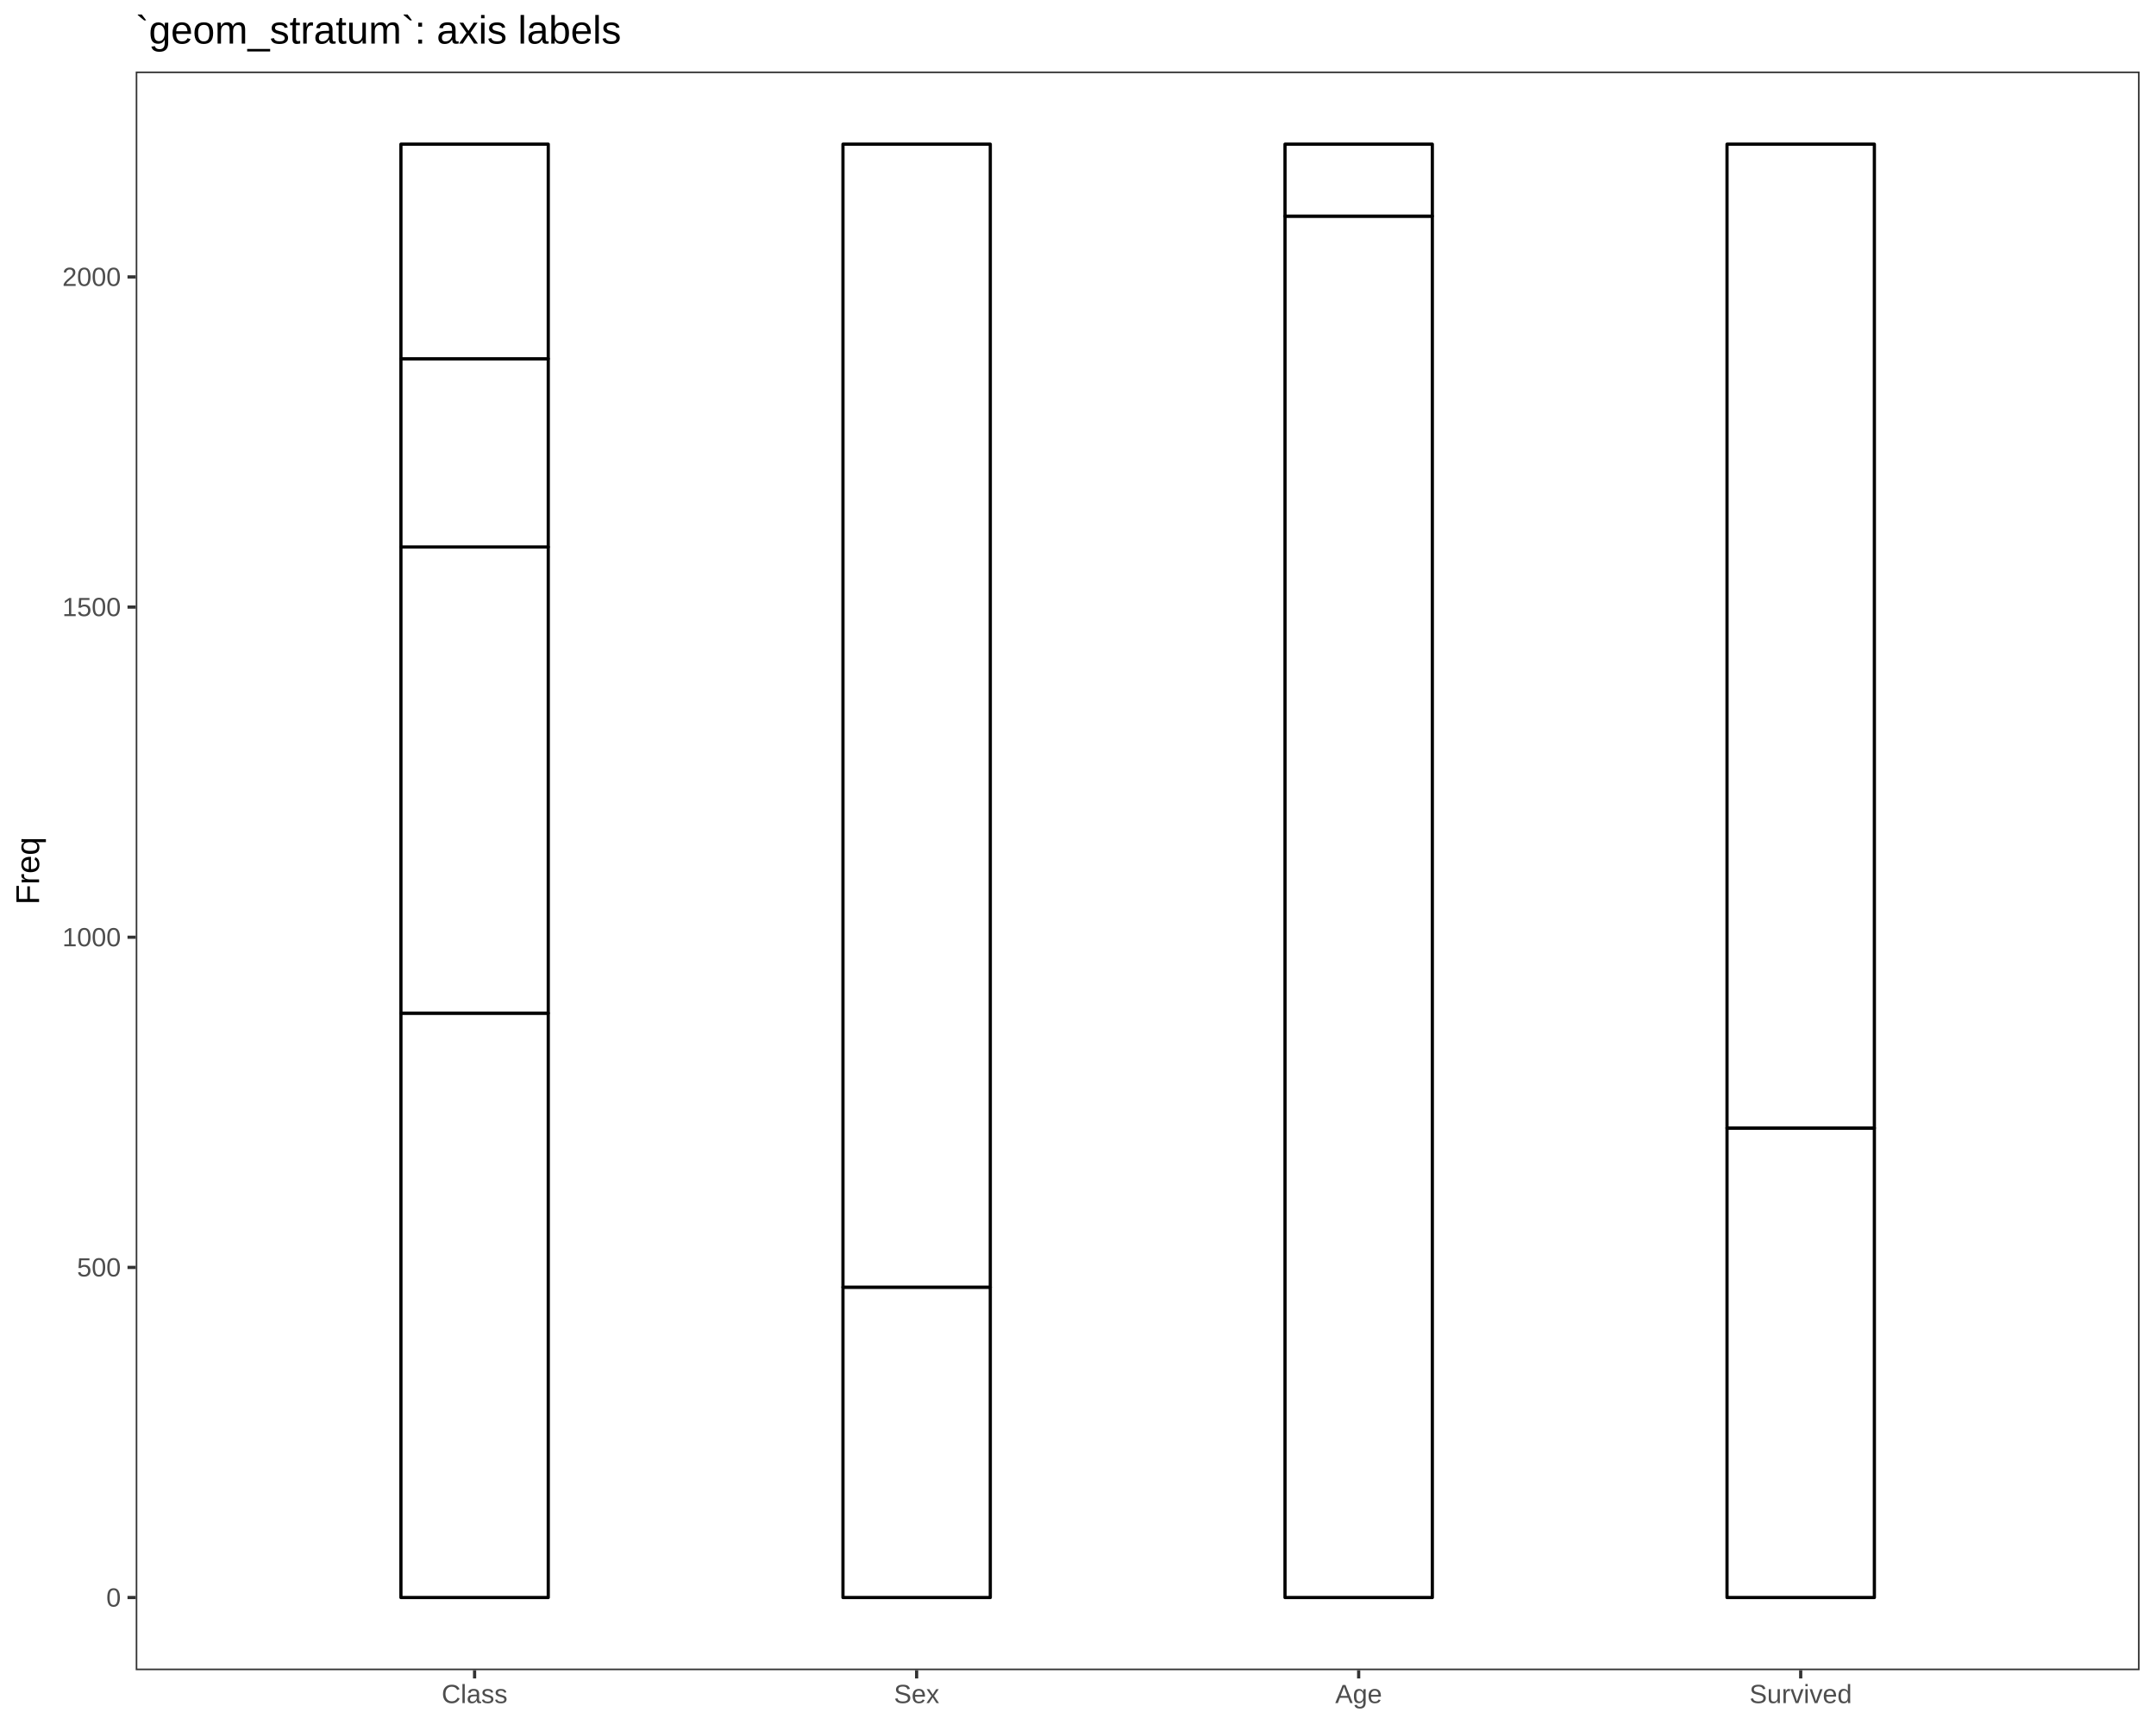
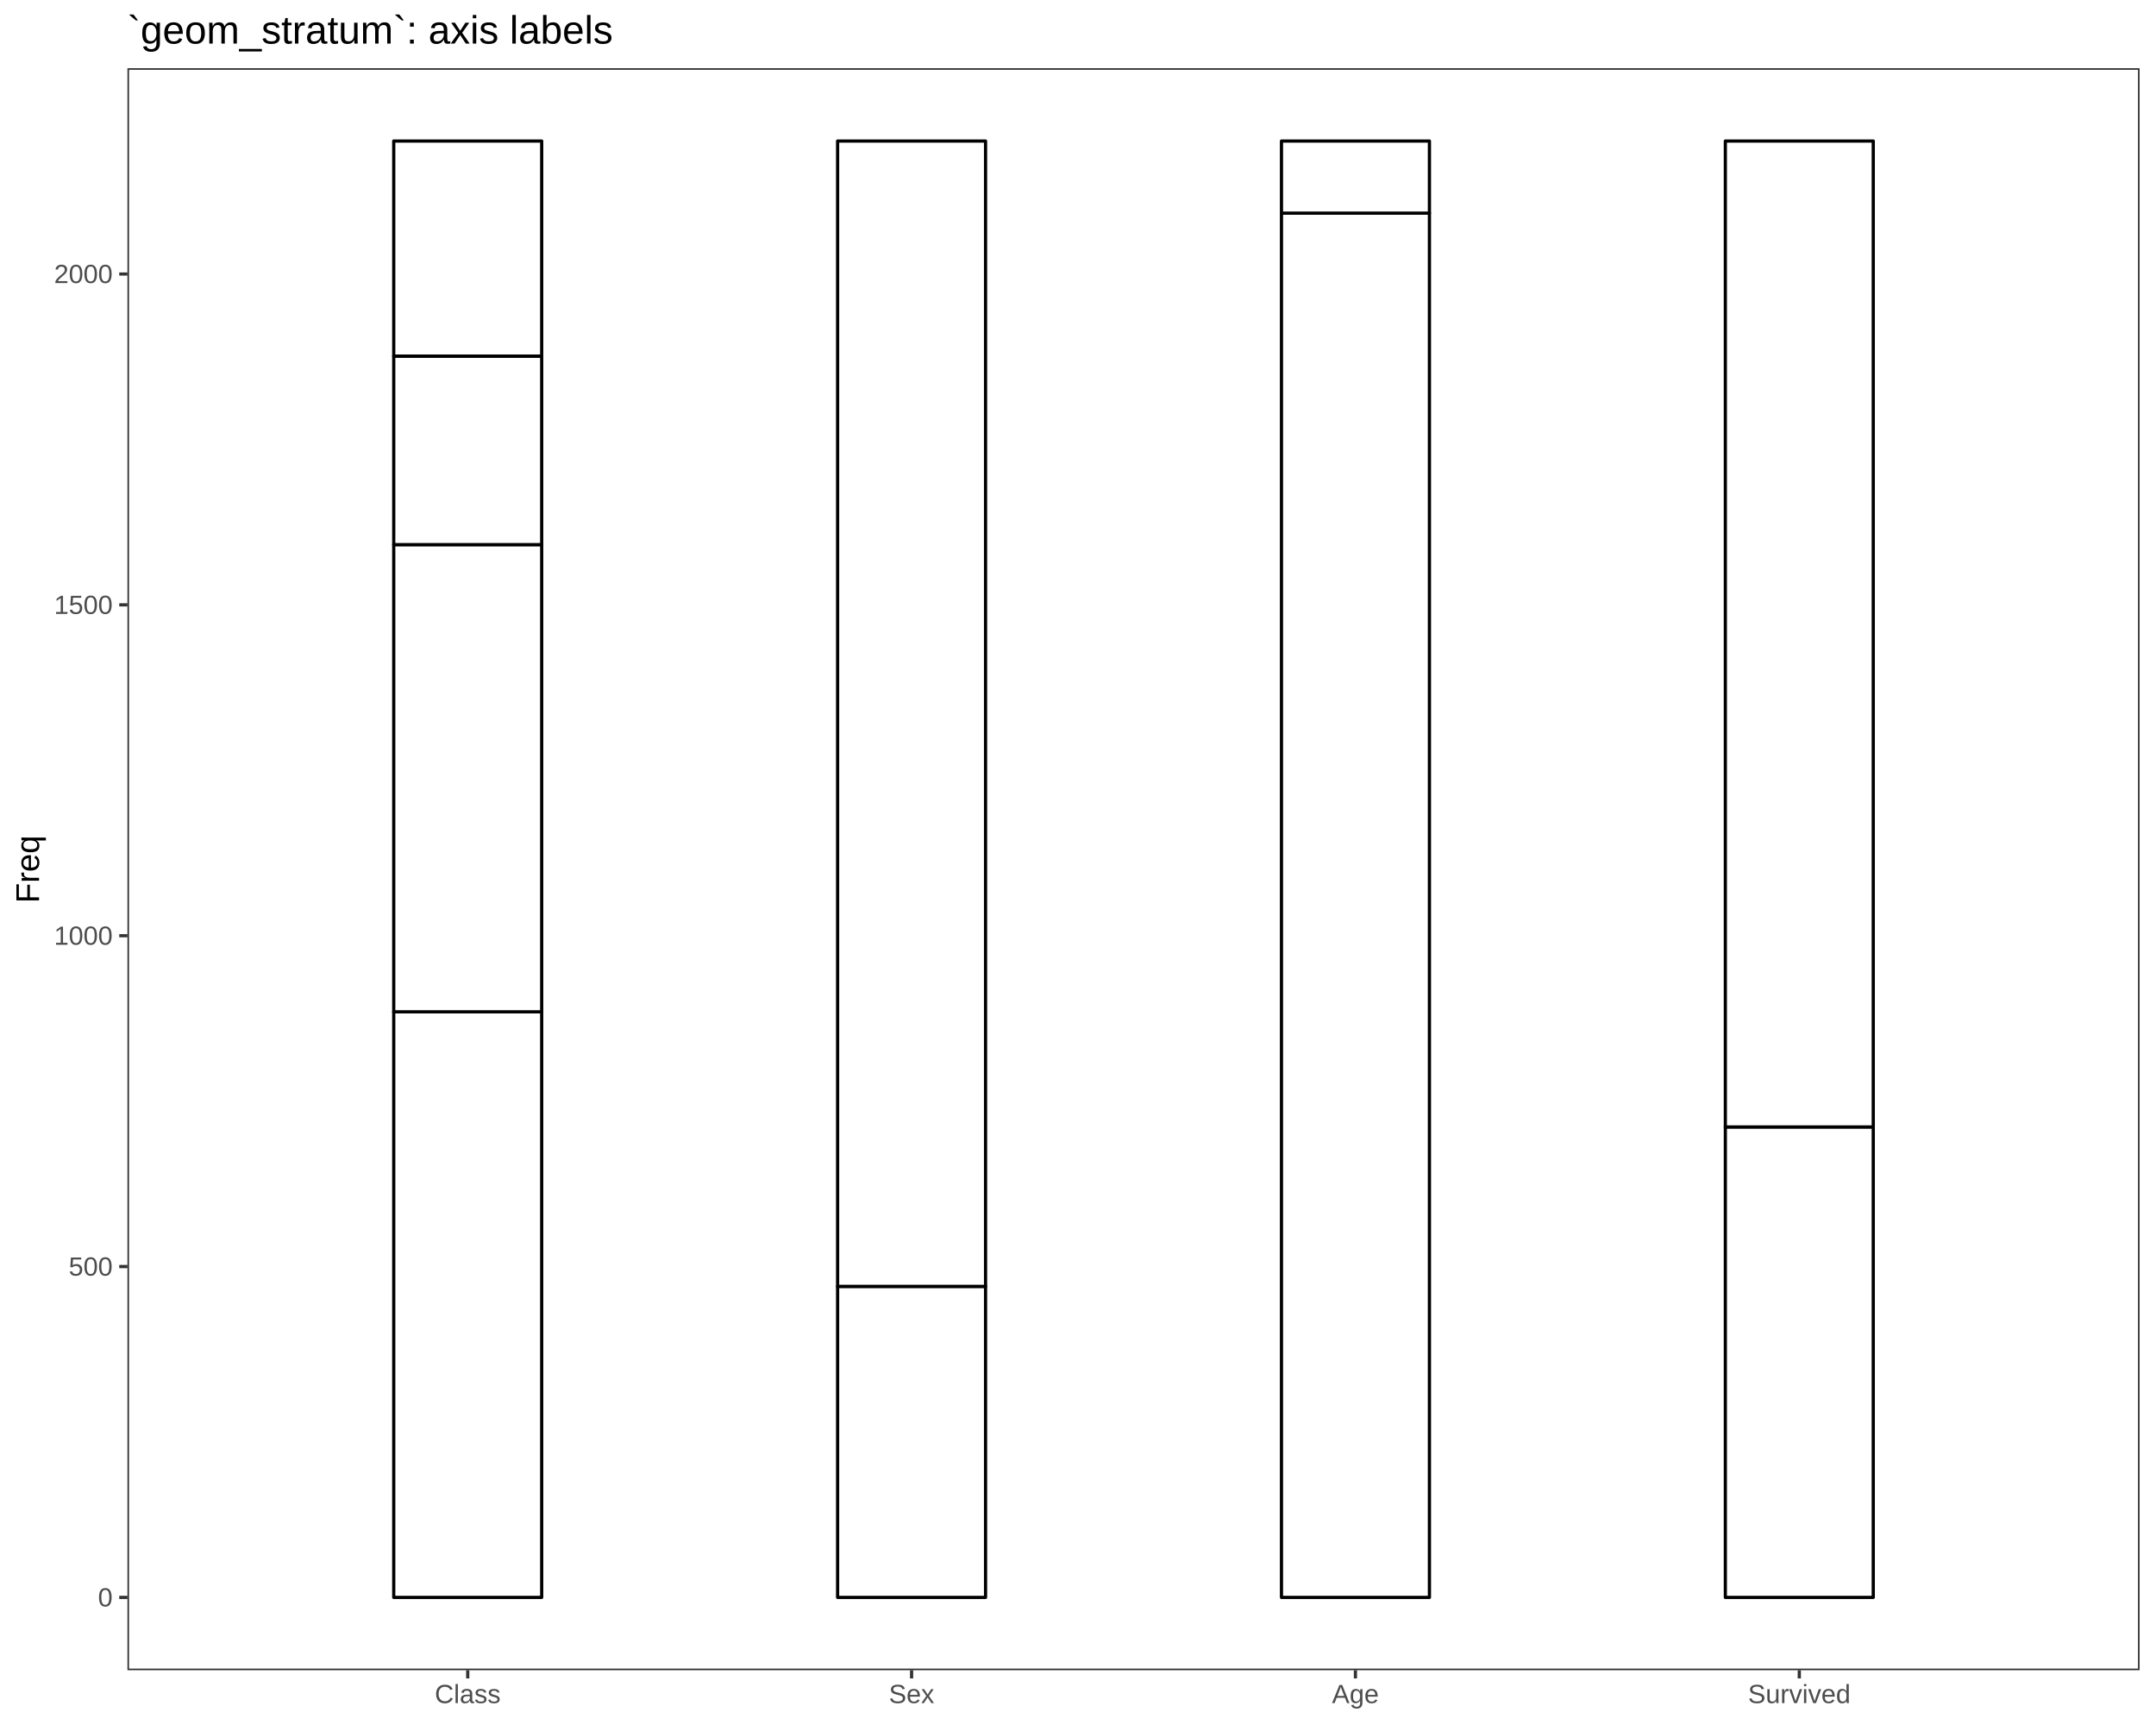
<svg xmlns="http://www.w3.org/2000/svg" viewBox="0 0 720.00 576.00">
  <defs>
    <style type="text/css">
-     line, polyline, path, rect, circle {
+     line, polyline, polygon, path, rect, circle {
      fill: none;
      stroke: #000000;
      stroke-linecap: round;
      stroke-linejoin: round;
      stroke-miterlimit: 10.00;
    }
  </style>
  </defs>
  <rect width="100%" height="100%" style="stroke: none; fill: #FFFFFF;" />
-   <rect x="-0.00" y="0.00" width="720.00" height="576.00" style="stroke-width: 1.07; stroke: #FFFFFF; fill: #FFFFFF;" />
+   <rect x="0.00" y="0.00" width="720.00" height="576.00" style="stroke-width: 1.07; stroke: #FFFFFF; fill: #FFFFFF;" />
  <defs>
-     <clipPath id="cpNDUuMzE3Nnw3MTQuNTIxfDU1Ny43MDl8MjMuODc1NQ==">
-       <rect x="45.32" y="23.88" width="669.20" height="533.83" />
+     <clipPath id="cpNDIuNTZ8NzE0LjUyfDU1Ny43MXwyMi43Nw==">
+       <rect x="42.56" y="22.77" width="671.96" height="534.94" />
    </clipPath>
  </defs>
-   <rect x="45.32" y="23.88" width="669.20" height="533.83" style="stroke-width: 1.07; stroke: none; fill: #FFFFFF;" clip-path="url(#cpNDUuMzE3Nnw3MTQuNTIxfDU1Ny43MDl8MjMuODc1NQ==)" />
-   <polyline points="133.89,338.31 183.09,338.31 183.09,533.44 133.89,533.44 133.89,338.31 " style="stroke-width: 1.07; fill: #FFFFFF;" clip-path="url(#cpNDUuMzE3Nnw3MTQuNTIxfDU1Ny43MDl8MjMuODc1NQ==)" />
-   <polyline points="133.89,182.64 183.09,182.64 183.09,338.31 133.89,338.31 133.89,182.64 " style="stroke-width: 1.07; fill: #FFFFFF;" clip-path="url(#cpNDUuMzE3Nnw3MTQuNTIxfDU1Ny43MDl8MjMuODc1NQ==)" />
-   <polyline points="133.89,119.80 183.09,119.80 183.09,182.64 133.89,182.64 133.89,119.80 " style="stroke-width: 1.07; fill: #FFFFFF;" clip-path="url(#cpNDUuMzE3Nnw3MTQuNTIxfDU1Ny43MDl8MjMuODc1NQ==)" />
-   <polyline points="133.89,48.14 183.09,48.14 183.09,119.80 133.89,119.80 133.89,48.14 " style="stroke-width: 1.07; fill: #FFFFFF;" clip-path="url(#cpNDUuMzE3Nnw3MTQuNTIxfDU1Ny43MDl8MjMuODc1NQ==)" />
-   <polyline points="281.51,429.81 330.71,429.81 330.71,533.44 281.51,533.44 281.51,429.81 " style="stroke-width: 1.07; fill: #FFFFFF;" clip-path="url(#cpNDUuMzE3Nnw3MTQuNTIxfDU1Ny43MDl8MjMuODc1NQ==)" />
-   <polyline points="281.51,48.14 330.71,48.14 330.71,429.81 281.51,429.81 281.51,48.14 " style="stroke-width: 1.07; fill: #FFFFFF;" clip-path="url(#cpNDUuMzE3Nnw3MTQuNTIxfDU1Ny43MDl8MjMuODc1NQ==)" />
-   <polyline points="429.13,72.17 478.33,72.17 478.33,533.44 429.13,533.44 429.13,72.17 " style="stroke-width: 1.07; fill: #FFFFFF;" clip-path="url(#cpNDUuMzE3Nnw3MTQuNTIxfDU1Ny43MDl8MjMuODc1NQ==)" />
-   <polyline points="429.13,48.14 478.33,48.14 478.33,72.17 429.13,72.17 429.13,48.14 " style="stroke-width: 1.07; fill: #FFFFFF;" clip-path="url(#cpNDUuMzE3Nnw3MTQuNTIxfDU1Ny43MDl8MjMuODc1NQ==)" />
-   <polyline points="576.74,376.67 625.95,376.67 625.95,533.44 576.74,533.44 576.74,376.67 " style="stroke-width: 1.07; fill: #FFFFFF;" clip-path="url(#cpNDUuMzE3Nnw3MTQuNTIxfDU1Ny43MDl8MjMuODc1NQ==)" />
-   <polyline points="576.74,48.14 625.95,48.14 625.95,376.67 576.74,376.67 576.74,48.14 " style="stroke-width: 1.07; fill: #FFFFFF;" clip-path="url(#cpNDUuMzE3Nnw3MTQuNTIxfDU1Ny43MDl8MjMuODc1NQ==)" />
-   <rect x="45.32" y="23.88" width="669.20" height="533.83" style="stroke-width: 1.07; stroke: #333333;" clip-path="url(#cpNDUuMzE3Nnw3MTQuNTIxfDU1Ny43MDl8MjMuODc1NQ==)" />
+   <rect x="42.56" y="22.77" width="671.96" height="534.94" style="stroke-width: 1.07; stroke: none; fill: #FFFFFF;" clip-path="url(#cpNDIuNTZ8NzE0LjUyfDU1Ny43MXwyMi43Nw==)" />
+   <polygon points="131.49,337.86 180.90,337.86 180.90,533.40 131.49,533.40 131.49,337.86 " style="stroke-width: 1.07; fill: #FFFFFF;" clip-path="url(#cpNDIuNTZ8NzE0LjUyfDU1Ny43MXwyMi43Nw==)" />
+   <polygon points="131.49,181.87 180.90,181.87 180.90,337.86 131.49,337.86 131.49,181.87 " style="stroke-width: 1.07; fill: #FFFFFF;" clip-path="url(#cpNDIuNTZ8NzE0LjUyfDU1Ny43MXwyMi43Nw==)" />
+   <polygon points="131.49,118.90 180.90,118.90 180.90,181.87 131.49,181.87 131.49,118.90 " style="stroke-width: 1.07; fill: #FFFFFF;" clip-path="url(#cpNDIuNTZ8NzE0LjUyfDU1Ny43MXwyMi43Nw==)" />
+   <polygon points="131.49,47.09 180.90,47.09 180.90,118.90 131.49,118.90 131.49,47.09 " style="stroke-width: 1.07; fill: #FFFFFF;" clip-path="url(#cpNDIuNTZ8NzE0LjUyfDU1Ny43MXwyMi43Nw==)" />
+   <polygon points="279.72,429.55 329.13,429.55 329.13,533.40 279.72,533.40 279.72,429.55 " style="stroke-width: 1.07; fill: #FFFFFF;" clip-path="url(#cpNDIuNTZ8NzE0LjUyfDU1Ny43MXwyMi43Nw==)" />
+   <polygon points="279.72,47.09 329.13,47.09 329.13,429.55 279.72,429.55 279.72,47.09 " style="stroke-width: 1.07; fill: #FFFFFF;" clip-path="url(#cpNDIuNTZ8NzE0LjUyfDU1Ny43MXwyMi43Nw==)" />
+   <polygon points="427.95,71.17 477.36,71.17 477.36,533.40 427.95,533.40 427.95,71.17 " style="stroke-width: 1.07; fill: #FFFFFF;" clip-path="url(#cpNDIuNTZ8NzE0LjUyfDU1Ny43MXwyMi43Nw==)" />
+   <polygon points="427.95,47.09 477.36,47.09 477.36,71.17 427.95,71.17 427.95,47.09 " style="stroke-width: 1.07; fill: #FFFFFF;" clip-path="url(#cpNDIuNTZ8NzE0LjUyfDU1Ny43MXwyMi43Nw==)" />
+   <polygon points="576.18,376.30 625.58,376.30 625.58,533.40 576.18,533.40 576.18,376.30 " style="stroke-width: 1.07; fill: #FFFFFF;" clip-path="url(#cpNDIuNTZ8NzE0LjUyfDU1Ny43MXwyMi43Nw==)" />
+   <polygon points="576.18,47.09 625.58,47.09 625.58,376.30 576.18,376.30 576.18,47.09 " style="stroke-width: 1.07; fill: #FFFFFF;" clip-path="url(#cpNDIuNTZ8NzE0LjUyfDU1Ny43MXwyMi43Nw==)" />
+   <rect x="42.56" y="22.77" width="671.96" height="534.94" style="stroke-width: 1.07; stroke: #333333;" clip-path="url(#cpNDIuNTZ8NzE0LjUyfDU1Ny43MXwyMi43Nw==)" />
  <defs>
-     <clipPath id="cpMHw3MjB8NTc2fDA=">
+     <clipPath id="cpMC4wMHw3MjAuMDB8NTc2LjAwfDAuMDA=">
      <rect x="0.00" y="0.00" width="720.00" height="576.00" />
    </clipPath>
  </defs>
-   <g clip-path="url(#cpMHw3MjB8NTc2fDA=)">
-     <text x="35.49" y="536.47" style="font-size: 8.80px; fill: #4D4D4D; font-family: Liberation Sans;" textLength="4.89px" lengthAdjust="spacingAndGlyphs">0</text>
+   <g clip-path="url(#cpMC4wMHw3MjAuMDB8NTc2LjAwfDAuMDA=)">
+     <text x="32.73" y="536.42" style="font-size: 8.80px; fill: #4D4D4D; font-family: Liberation Sans;" textLength="4.89px" lengthAdjust="spacingAndGlyphs">0</text>
  </g>
-   <g clip-path="url(#cpMHw3MjB8NTc2fDA=)">
-     <text x="25.70" y="426.22" style="font-size: 8.80px; fill: #4D4D4D; font-family: Liberation Sans;" textLength="14.68px" lengthAdjust="spacingAndGlyphs">500</text>
+   <g clip-path="url(#cpMC4wMHw3MjAuMDB8NTc2LjAwfDAuMDA=)">
+     <text x="22.95" y="425.95" style="font-size: 8.80px; fill: #4D4D4D; font-family: Liberation Sans;" textLength="14.67px" lengthAdjust="spacingAndGlyphs">500</text>
  </g>
-   <g clip-path="url(#cpMHw3MjB8NTc2fDA=)">
-     <text x="20.81" y="315.98" style="font-size: 8.80px; fill: #4D4D4D; font-family: Liberation Sans;" textLength="19.58px" lengthAdjust="spacingAndGlyphs">1000</text>
+   <g clip-path="url(#cpMC4wMHw3MjAuMDB8NTc2LjAwfDAuMDA=)">
+     <text x="18.06" y="315.47" style="font-size: 8.80px; fill: #4D4D4D; font-family: Liberation Sans;" textLength="19.56px" lengthAdjust="spacingAndGlyphs">1000</text>
  </g>
-   <g clip-path="url(#cpMHw3MjB8NTc2fDA=)">
-     <text x="20.81" y="205.73" style="font-size: 8.80px; fill: #4D4D4D; font-family: Liberation Sans;" textLength="19.58px" lengthAdjust="spacingAndGlyphs">1500</text>
+   <g clip-path="url(#cpMC4wMHw3MjAuMDB8NTc2LjAwfDAuMDA=)">
+     <text x="18.06" y="205.00" style="font-size: 8.80px; fill: #4D4D4D; font-family: Liberation Sans;" textLength="19.56px" lengthAdjust="spacingAndGlyphs">1500</text>
  </g>
-   <g clip-path="url(#cpMHw3MjB8NTc2fDA=)">
-     <text x="20.81" y="95.49" style="font-size: 8.80px; fill: #4D4D4D; font-family: Liberation Sans;" textLength="19.58px" lengthAdjust="spacingAndGlyphs">2000</text>
+   <g clip-path="url(#cpMC4wMHw3MjAuMDB8NTc2LjAwfDAuMDA=)">
+     <text x="18.06" y="94.52" style="font-size: 8.80px; fill: #4D4D4D; font-family: Liberation Sans;" textLength="19.56px" lengthAdjust="spacingAndGlyphs">2000</text>
  </g>
-   <polyline points="42.58,533.44 45.32,533.44 " style="stroke-width: 1.07; stroke: #333333; stroke-linecap: butt;" clip-path="url(#cpMHw3MjB8NTc2fDA=)" />
-   <polyline points="42.58,423.20 45.32,423.20 " style="stroke-width: 1.07; stroke: #333333; stroke-linecap: butt;" clip-path="url(#cpMHw3MjB8NTc2fDA=)" />
-   <polyline points="42.58,312.95 45.32,312.95 " style="stroke-width: 1.07; stroke: #333333; stroke-linecap: butt;" clip-path="url(#cpMHw3MjB8NTc2fDA=)" />
-   <polyline points="42.58,202.71 45.32,202.71 " style="stroke-width: 1.07; stroke: #333333; stroke-linecap: butt;" clip-path="url(#cpMHw3MjB8NTc2fDA=)" />
-   <polyline points="42.58,92.46 45.32,92.46 " style="stroke-width: 1.07; stroke: #333333; stroke-linecap: butt;" clip-path="url(#cpMHw3MjB8NTc2fDA=)" />
-   <polyline points="158.49,560.45 158.49,557.71 " style="stroke-width: 1.07; stroke: #333333; stroke-linecap: butt;" clip-path="url(#cpMHw3MjB8NTc2fDA=)" />
-   <polyline points="306.11,560.45 306.11,557.71 " style="stroke-width: 1.07; stroke: #333333; stroke-linecap: butt;" clip-path="url(#cpMHw3MjB8NTc2fDA=)" />
-   <polyline points="453.73,560.45 453.73,557.71 " style="stroke-width: 1.07; stroke: #333333; stroke-linecap: butt;" clip-path="url(#cpMHw3MjB8NTc2fDA=)" />
-   <polyline points="601.35,560.45 601.35,557.71 " style="stroke-width: 1.07; stroke: #333333; stroke-linecap: butt;" clip-path="url(#cpMHw3MjB8NTc2fDA=)" />
-   <g clip-path="url(#cpMHw3MjB8NTc2fDA=)">
-     <text x="147.49" y="568.69" style="font-size: 8.80px; fill: #4D4D4D; font-family: Liberation Sans;" textLength="22.00px" lengthAdjust="spacingAndGlyphs">Class</text>
+   <polyline points="39.82,533.40 42.56,533.40 " style="stroke-width: 1.07; stroke: #333333; stroke-linecap: butt;" clip-path="url(#cpMC4wMHw3MjAuMDB8NTc2LjAwfDAuMDA=)" />
+   <polyline points="39.82,422.92 42.56,422.92 " style="stroke-width: 1.07; stroke: #333333; stroke-linecap: butt;" clip-path="url(#cpMC4wMHw3MjAuMDB8NTc2LjAwfDAuMDA=)" />
+   <polyline points="39.82,312.45 42.56,312.45 " style="stroke-width: 1.07; stroke: #333333; stroke-linecap: butt;" clip-path="url(#cpMC4wMHw3MjAuMDB8NTc2LjAwfDAuMDA=)" />
+   <polyline points="39.82,201.97 42.56,201.97 " style="stroke-width: 1.07; stroke: #333333; stroke-linecap: butt;" clip-path="url(#cpMC4wMHw3MjAuMDB8NTc2LjAwfDAuMDA=)" />
+   <polyline points="39.82,91.50 42.56,91.50 " style="stroke-width: 1.07; stroke: #333333; stroke-linecap: butt;" clip-path="url(#cpMC4wMHw3MjAuMDB8NTc2LjAwfDAuMDA=)" />
+   <polyline points="156.20,560.45 156.20,557.71 " style="stroke-width: 1.07; stroke: #333333; stroke-linecap: butt;" clip-path="url(#cpMC4wMHw3MjAuMDB8NTc2LjAwfDAuMDA=)" />
+   <polyline points="304.43,560.45 304.43,557.71 " style="stroke-width: 1.07; stroke: #333333; stroke-linecap: butt;" clip-path="url(#cpMC4wMHw3MjAuMDB8NTc2LjAwfDAuMDA=)" />
+   <polyline points="452.65,560.45 452.65,557.71 " style="stroke-width: 1.07; stroke: #333333; stroke-linecap: butt;" clip-path="url(#cpMC4wMHw3MjAuMDB8NTc2LjAwfDAuMDA=)" />
+   <polyline points="600.88,560.45 600.88,557.71 " style="stroke-width: 1.07; stroke: #333333; stroke-linecap: butt;" clip-path="url(#cpMC4wMHw3MjAuMDB8NTc2LjAwfDAuMDA=)" />
+   <g clip-path="url(#cpMC4wMHw3MjAuMDB8NTc2LjAwfDAuMDA=)">
+     <text x="145.19" y="568.69" style="font-size: 8.80px; fill: #4D4D4D; font-family: Liberation Sans;" textLength="22.02px" lengthAdjust="spacingAndGlyphs">Class</text>
  </g>
-   <g clip-path="url(#cpMHw3MjB8NTc2fDA=)">
-     <text x="298.53" y="568.69" style="font-size: 8.80px; fill: #4D4D4D; font-family: Liberation Sans;" textLength="15.16px" lengthAdjust="spacingAndGlyphs">Sex</text>
+   <g clip-path="url(#cpMC4wMHw3MjAuMDB8NTc2LjAwfDAuMDA=)">
+     <text x="296.84" y="568.69" style="font-size: 8.80px; fill: #4D4D4D; font-family: Liberation Sans;" textLength="15.17px" lengthAdjust="spacingAndGlyphs">Sex</text>
  </g>
-   <g clip-path="url(#cpMHw3MjB8NTc2fDA=)">
-     <text x="445.90" y="568.69" style="font-size: 8.80px; fill: #4D4D4D; font-family: Liberation Sans;" textLength="15.66px" lengthAdjust="spacingAndGlyphs">Age</text>
+   <g clip-path="url(#cpMC4wMHw3MjAuMDB8NTc2LjAwfDAuMDA=)">
+     <text x="444.82" y="568.69" style="font-size: 8.80px; fill: #4D4D4D; font-family: Liberation Sans;" textLength="15.66px" lengthAdjust="spacingAndGlyphs">Age</text>
  </g>
-   <g clip-path="url(#cpMHw3MjB8NTc2fDA=)">
-     <text x="584.23" y="568.69" style="font-size: 8.80px; fill: #4D4D4D; font-family: Liberation Sans;" textLength="34.24px" lengthAdjust="spacingAndGlyphs">Survived</text>
+   <g clip-path="url(#cpMC4wMHw3MjAuMDB8NTc2LjAwfDAuMDA=)">
+     <text x="583.76" y="568.69" style="font-size: 8.80px; fill: #4D4D4D; font-family: Liberation Sans;" textLength="34.23px" lengthAdjust="spacingAndGlyphs">Survived</text>
  </g>
-   <g clip-path="url(#cpMHw3MjB8NTc2fDA=)">
-     <text transform="translate(13.05,302.10) rotate(-90)" style="font-size: 11.00px; font-family: Liberation Sans;" textLength="22.62px" lengthAdjust="spacingAndGlyphs">Freq</text>
+   <g clip-path="url(#cpMC4wMHw3MjAuMDB8NTc2LjAwfDAuMDA=)">
+     <text transform="translate(13.04,301.56) rotate(-90)" style="font-size: 11.00px; font-family: Liberation Sans;" textLength="22.62px" lengthAdjust="spacingAndGlyphs">Freq</text>
  </g>
-   <g clip-path="url(#cpMHw3MjB8NTc2fDA=)">
-     <text x="45.32" y="14.56" style="font-size: 13.20px; font-family: Liberation Sans;" textLength="162.13px" lengthAdjust="spacingAndGlyphs">`geom_stratum`: axis labels</text>
+   <g clip-path="url(#cpMC4wMHw3MjAuMDB8NTc2LjAwfDAuMDA=)">
+     <text x="42.56" y="14.56" style="font-size: 13.20px; font-family: Liberation Sans;" textLength="161.89px" lengthAdjust="spacingAndGlyphs">`geom_stratum`: axis labels</text>
  </g>
</svg>
